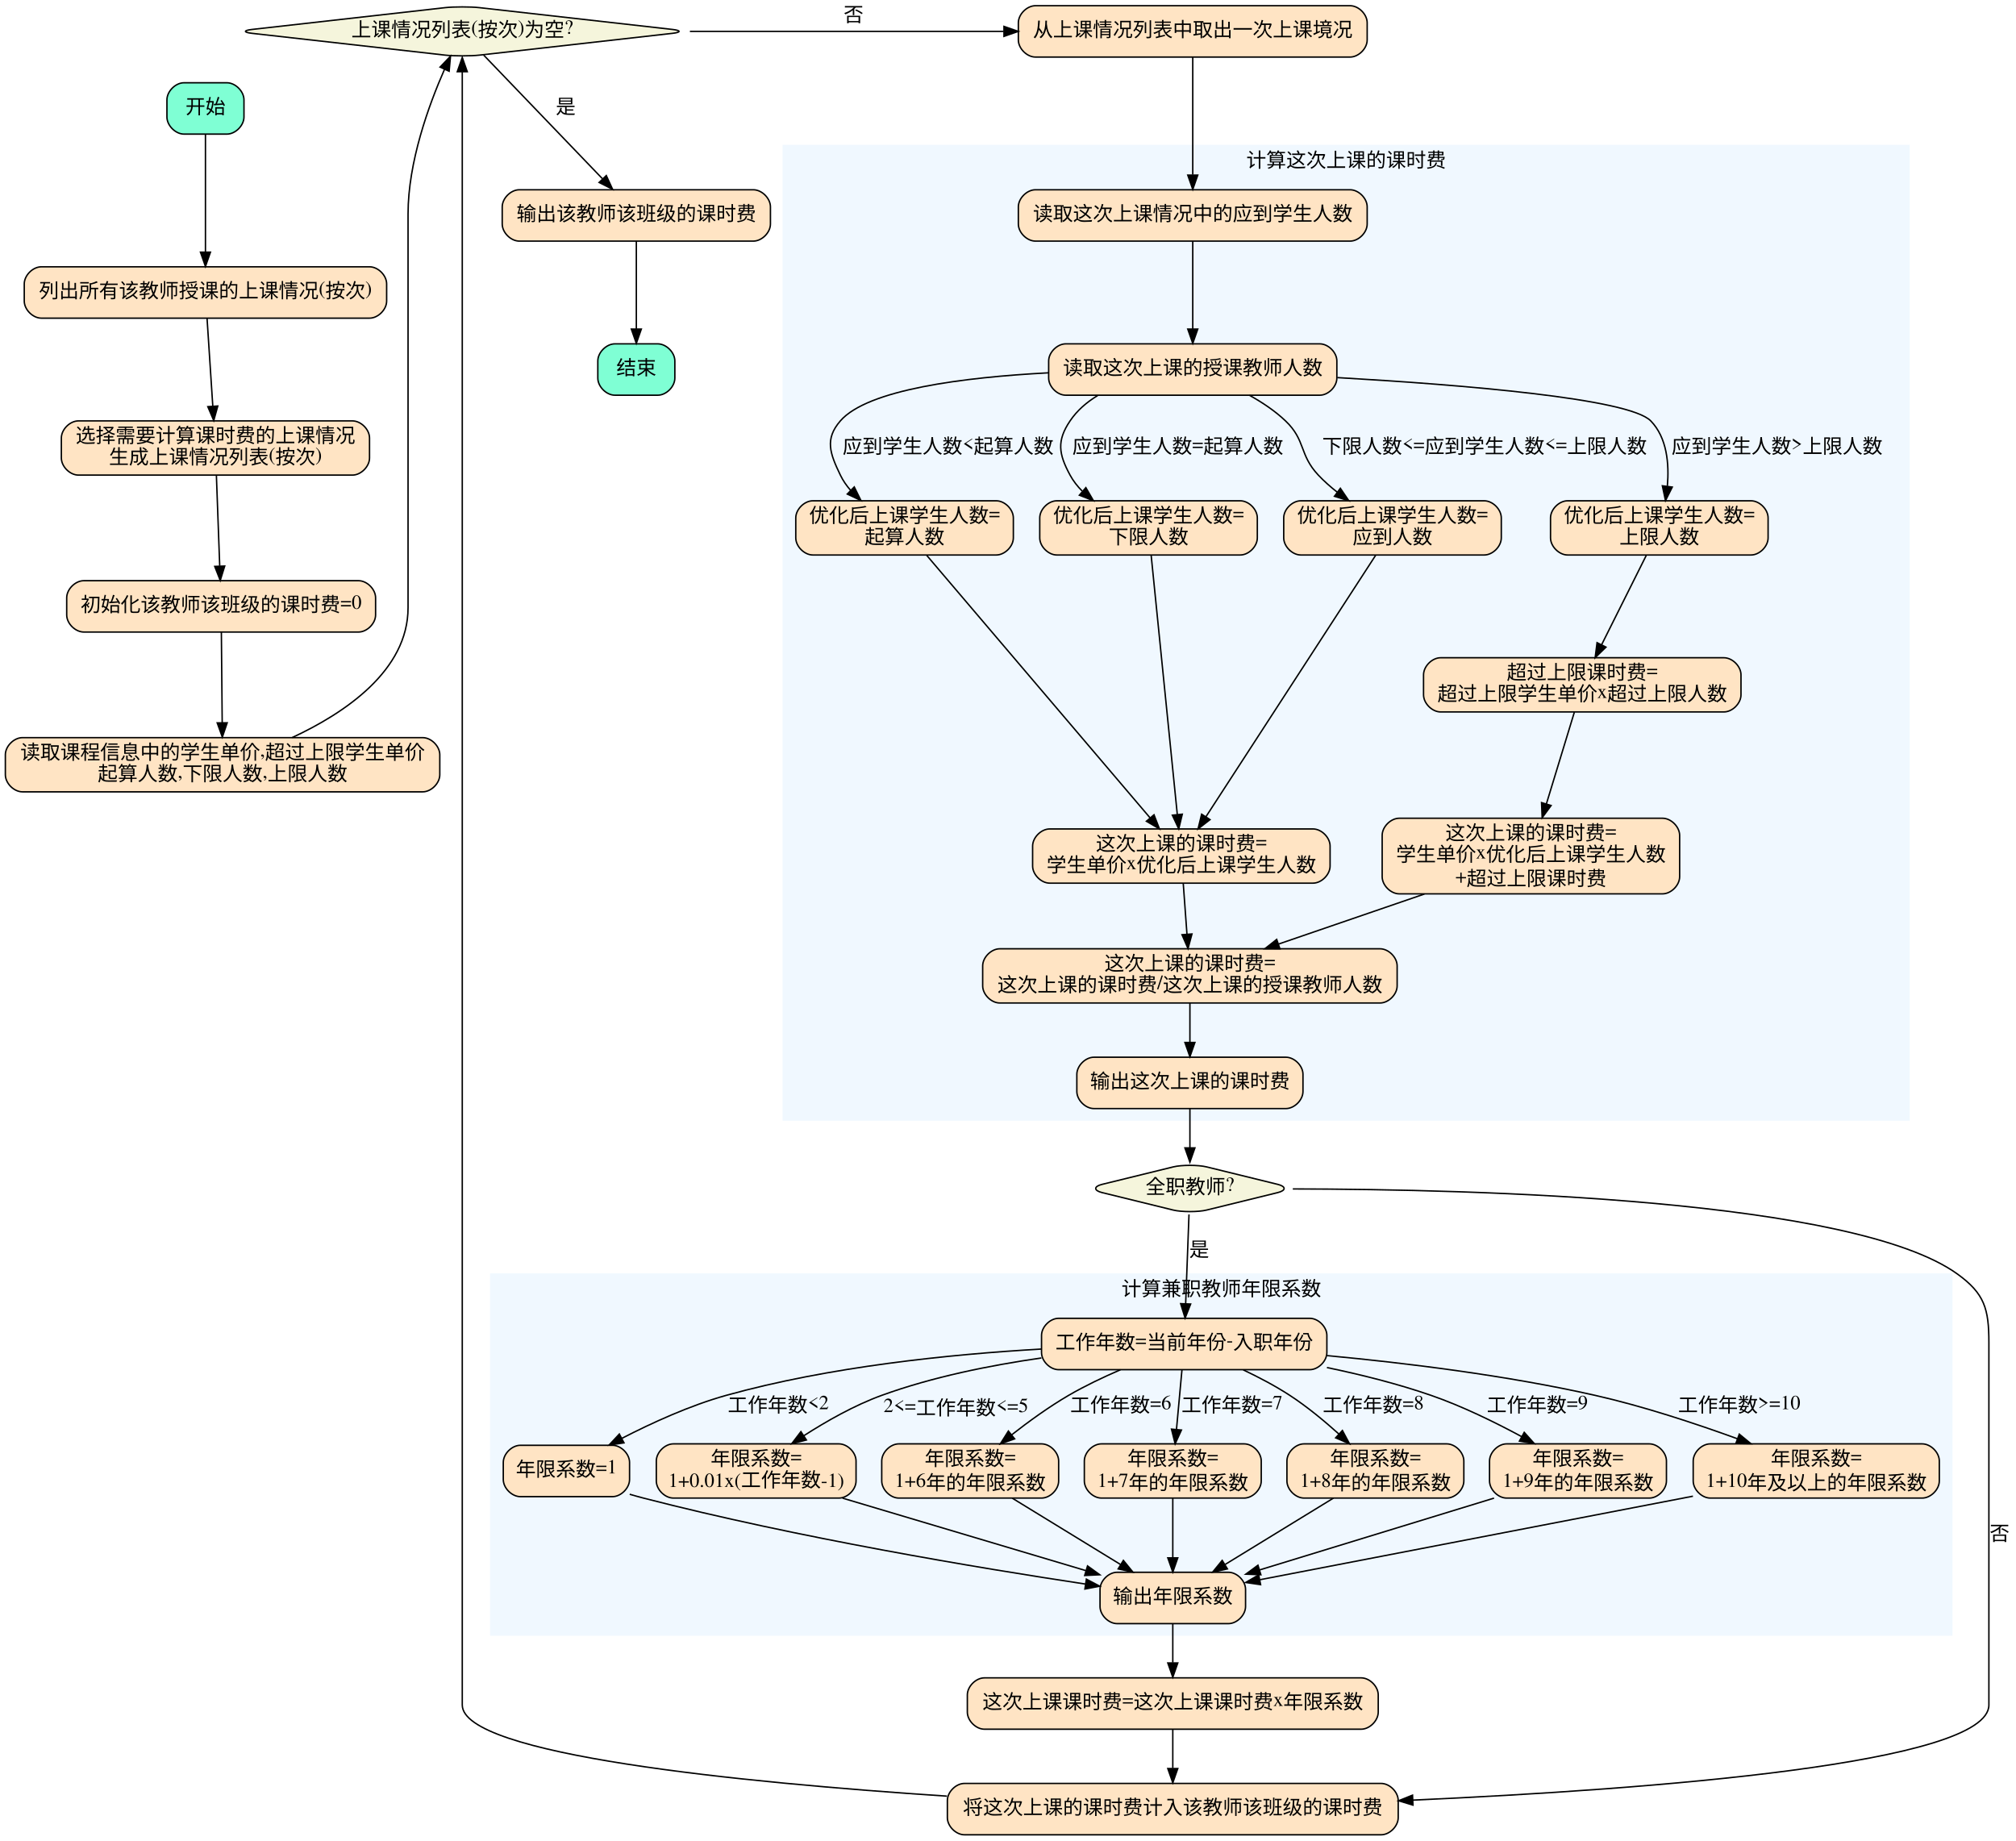
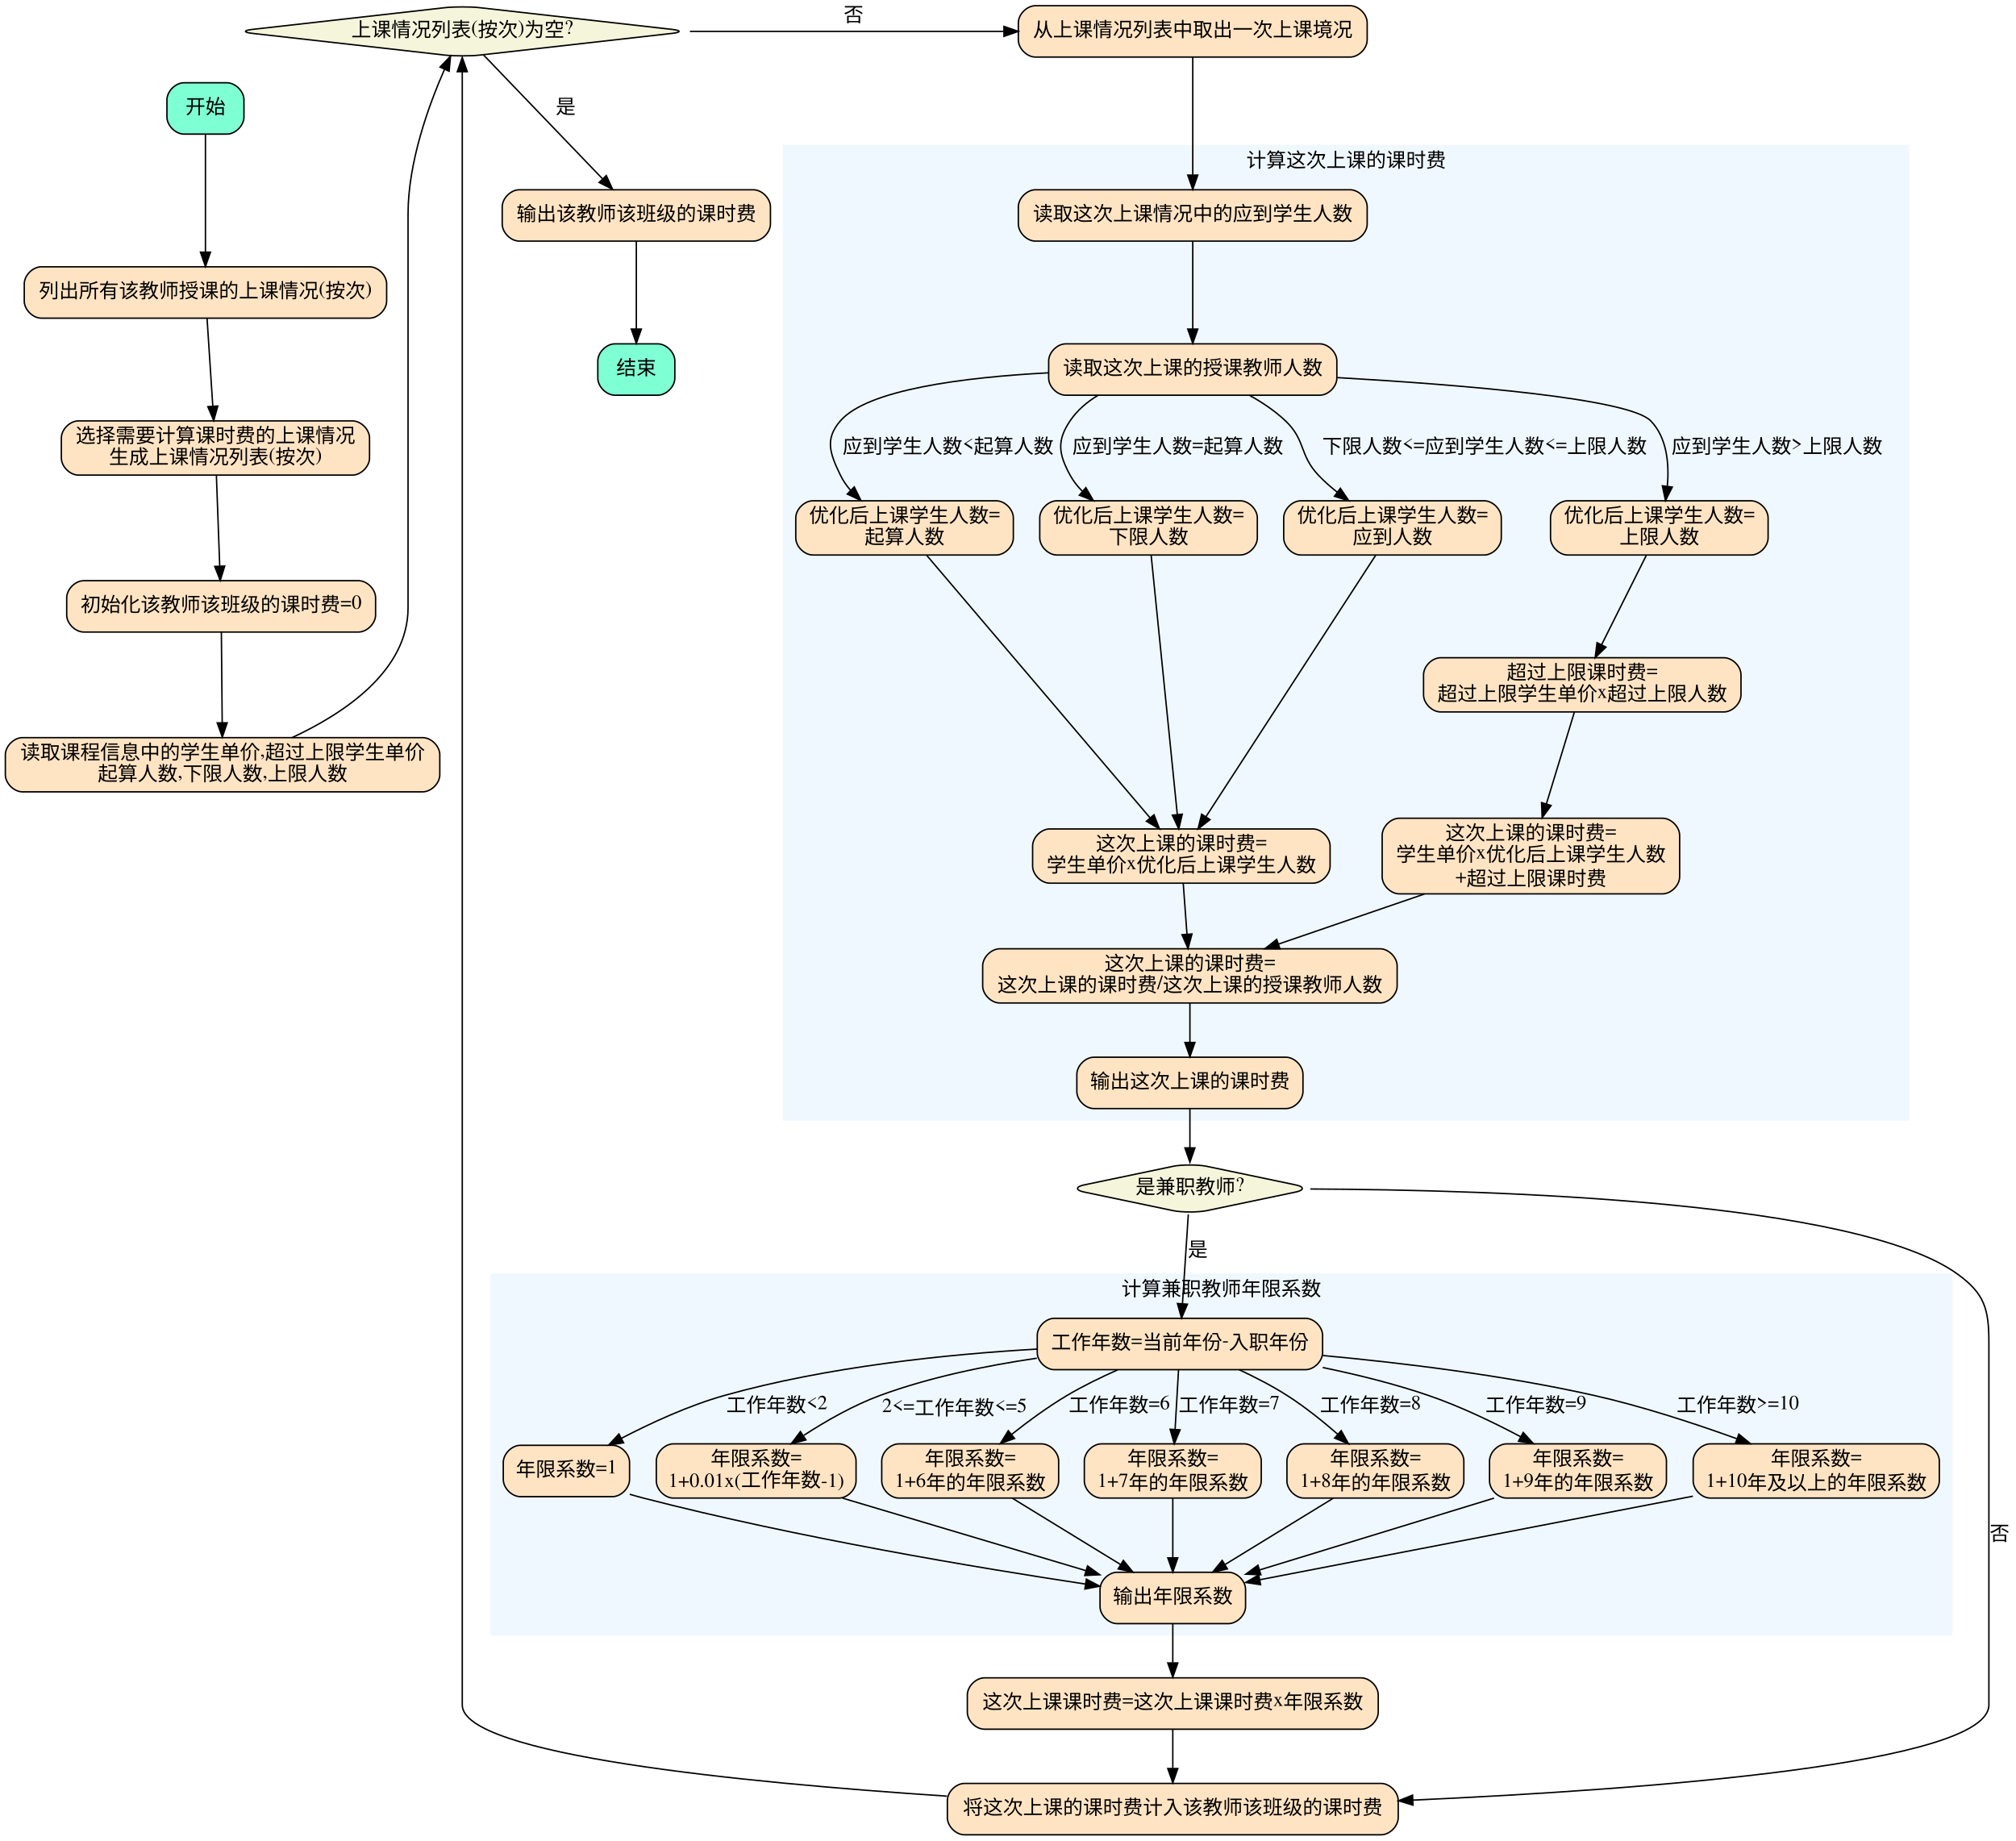
<svg xmlns="http://www.w3.org/2000/svg" width="1413pt" height="1290pt" viewBox="0.00 0.00 1413.00 1290.00">
  <g id="graph0" class="graph" transform="scale(1 1) rotate(0) translate(4 1286)">
    <polygon fill="white" stroke="white" points="-4,5 -4,-1286 1410,-1286 1410,5 -4,5" />
    <g id="clust1" class="cluster">
      <polygon fill="aliceblue" stroke="aliceblue" points="545,-501 545,-1184 1334,-1184 1334,-501 545,-501" />
      <text text-anchor="middle" x="939.5" y="-1168.8" font-family="Times,serif" font-size="14.00">计算这次上课的课时费</text>
    </g>
    <g id="clust4" class="cluster">
      <polygon fill="aliceblue" stroke="aliceblue" points="340,-140 340,-393 1364,-393 1364,-140 340,-140" />
      <text text-anchor="middle" x="852" y="-377.8" font-family="Times,serif" font-size="14.00">计算兼职教师年限系数</text>
    </g>
    <g id="node1" class="node">
      <path fill="aquamarine" stroke="black" d="M155,-1228C155,-1228 125,-1228 125,-1228 119,-1228 113,-1222 113,-1216 113,-1216 113,-1204 113,-1204 113,-1198 119,-1192 125,-1192 125,-1192 155,-1192 155,-1192 161,-1192 167,-1198 167,-1204 167,-1204 167,-1216 167,-1216 167,-1222 161,-1228 155,-1228" />
      <text text-anchor="middle" x="140" y="-1206.3" font-family="Times,serif" font-size="14.00">开始</text>
    </g>
    <g id="node3" class="node">
      <path fill="bisque" stroke="black" d="M255,-1099C255,-1099 25,-1099 25,-1099 19,-1099 13,-1093 13,-1087 13,-1087 13,-1075 13,-1075 13,-1069 19,-1063 25,-1063 25,-1063 255,-1063 255,-1063 261,-1063 267,-1069 267,-1075 267,-1075 267,-1087 267,-1087 267,-1093 261,-1099 255,-1099" />
      <text text-anchor="middle" x="140" y="-1077.3" font-family="Times,serif" font-size="14.00">列出所有该教师授课的上课情况(按次)</text>
    </g>
    <g id="edge28" class="edge">
      <path fill="none" stroke="black" d="M140,-1191.87C140,-1170.76 140,-1134.6 140,-1109.56" />
      <polygon fill="black" stroke="black" points="143.5,-1109.26 140,-1099.26 136.5,-1109.26 143.5,-1109.26" />
    </g>
    <g id="node2" class="node">
      <path fill="aquamarine" stroke="black" d="M457,-1045C457,-1045 427,-1045 427,-1045 421,-1045 415,-1039 415,-1033 415,-1033 415,-1021 415,-1021 415,-1015 421,-1009 427,-1009 427,-1009 457,-1009 457,-1009 463,-1009 469,-1015 469,-1021 469,-1021 469,-1033 469,-1033 469,-1039 463,-1045 457,-1045" />
      <text text-anchor="middle" x="442" y="-1023.3" font-family="Times,serif" font-size="14.00">结束</text>
    </g>
    <g id="node4" class="node">
      <path fill="bisque" stroke="black" d="M243,-991C243,-991 51,-991 51,-991 45,-991 39,-985 39,-979 39,-979 39,-965 39,-965 39,-959 45,-953 51,-953 51,-953 243,-953 243,-953 249,-953 255,-959 255,-965 255,-965 255,-979 255,-979 255,-985 249,-991 243,-991" />
      <text text-anchor="middle" x="147" y="-975.8" font-family="Times,serif" font-size="14.00">选择需要计算课时费的上课情况</text>
      <text text-anchor="middle" x="147" y="-960.8" font-family="Times,serif" font-size="14.00">生成上课情况列表(按次)</text>
    </g>
    <g id="edge29" class="edge">
      <path fill="none" stroke="black" d="M141.125,-1062.81C142.207,-1046.26 143.864,-1020.94 145.142,-1001.39" />
      <polygon fill="black" stroke="black" points="148.647,-1001.43 145.808,-991.223 141.662,-1000.97 148.647,-1001.43" />
    </g>
    <g id="node5" class="node">
      <path fill="bisque" stroke="black" d="M247.25,-879C247.25,-879 54.75,-879 54.75,-879 48.75,-879 42.75,-873 42.75,-867 42.75,-867 42.75,-855 42.75,-855 42.75,-849 48.75,-843 54.75,-843 54.75,-843 247.25,-843 247.25,-843 253.25,-843 259.25,-849 259.25,-855 259.25,-855 259.25,-867 259.25,-867 259.25,-873 253.25,-879 247.25,-879" />
      <text text-anchor="middle" x="151" y="-857.3" font-family="Times,serif" font-size="14.00">初始化该教师该班级的课时费=0</text>
    </g>
    <g id="edge30" class="edge">
      <path fill="none" stroke="black" d="M147.679,-952.51C148.314,-935.188 149.272,-909.081 149.996,-889.351" />
      <polygon fill="black" stroke="black" points="153.502,-889.263 150.371,-879.142 146.506,-889.007 153.502,-889.263" />
    </g>
    <g id="node6" class="node">
      <path fill="bisque" stroke="black" d="M292.25,-769C292.25,-769 11.75,-769 11.75,-769 5.75,-769 -0.25,-763 -0.25,-757 -0.25,-757 -0.25,-743 -0.25,-743 -0.25,-737 5.75,-731 11.75,-731 11.75,-731 292.25,-731 292.25,-731 298.25,-731 304.25,-737 304.25,-743 304.25,-743 304.25,-757 304.25,-757 304.25,-763 298.25,-769 292.25,-769" />
      <text text-anchor="middle" x="152" y="-753.8" font-family="Times,serif" font-size="14.00">读取课程信息中的学生单价,超过上限学生单价</text>
      <text text-anchor="middle" x="152" y="-738.8" font-family="Times,serif" font-size="14.00">起算人数,下限人数,上限人数</text>
    </g>
    <g id="edge31" class="edge">
      <path fill="none" stroke="black" d="M151.156,-842.969C151.312,-826.017 151.553,-799.691 151.738,-779.542" />
      <polygon fill="black" stroke="black" points="155.24,-779.399 151.831,-769.367 148.24,-779.335 155.24,-779.399" />
    </g>
    <g id="node11" class="node">
      <path fill="beige" stroke="black" d="M308.076,-1280.65C308.076,-1280.65 172.524,-1265.35 172.524,-1265.35 166.562,-1264.67 166.562,-1263.33 172.524,-1262.65 172.524,-1262.65 308.076,-1247.35 308.076,-1247.35 314.038,-1246.67 325.962,-1246.67 331.924,-1247.35 331.924,-1247.35 467.476,-1262.65 467.476,-1262.65 473.438,-1263.33 473.438,-1264.67 467.476,-1265.35 467.476,-1265.35 331.924,-1280.65 331.924,-1280.65 325.962,-1281.33 314.038,-1281.33 308.076,-1280.65" />
      <text text-anchor="middle" x="320" y="-1260.3" font-family="Times,serif" font-size="14.00">上课情况列表(按次)为空?</text>
    </g>
    <g id="edge32" class="edge">
      <path fill="none" stroke="black" d="M200.777,-769.036C237.665,-786.191 282,-815.968 282,-860 282,-1136 282,-1136 282,-1136 282,-1172.37 296.479,-1212.23 307.562,-1237.41" />
      <polygon fill="black" stroke="black" points="304.426,-1238.97 311.755,-1246.62 310.797,-1236.07 304.426,-1238.97" />
    </g>
    <g id="node7" class="node">
      <path fill="bisque" stroke="black" d="M942.25,-1282C942.25,-1282 721.75,-1282 721.75,-1282 715.75,-1282 709.75,-1276 709.75,-1270 709.75,-1270 709.75,-1258 709.75,-1258 709.75,-1252 715.75,-1246 721.75,-1246 721.75,-1246 942.25,-1246 942.25,-1246 948.25,-1246 954.25,-1252 954.25,-1258 954.25,-1258 954.25,-1270 954.25,-1270 954.25,-1276 948.25,-1282 942.25,-1282" />
      <text text-anchor="middle" x="832" y="-1260.3" font-family="Times,serif" font-size="14.00">从上课情况列表中取出一次上课境况</text>
    </g>
    <g id="node13" class="node">
      <path fill="bisque" stroke="black" d="M942.25,-1153C942.25,-1153 721.75,-1153 721.75,-1153 715.75,-1153 709.75,-1147 709.75,-1141 709.75,-1141 709.75,-1129 709.75,-1129 709.75,-1123 715.75,-1117 721.75,-1117 721.75,-1117 942.25,-1117 942.25,-1117 948.25,-1117 954.25,-1123 954.25,-1129 954.25,-1129 954.25,-1141 954.25,-1141 954.25,-1147 948.25,-1153 942.25,-1153" />
      <text text-anchor="middle" x="832" y="-1131.3" font-family="Times,serif" font-size="14.00">读取这次上课情况中的应到学生人数</text>
    </g>
    <g id="edge36" class="edge">
      <path fill="none" stroke="black" d="M832,-1245.87C832,-1224.76 832,-1188.6 832,-1163.56" />
      <polygon fill="black" stroke="black" points="835.5,-1163.26 832,-1153.26 828.5,-1163.26 835.5,-1163.26" />
    </g>
    <g id="node8" class="node">
      <path fill="bisque" stroke="black" d="M950,-110C950,-110 686,-110 686,-110 680,-110 674,-104 674,-98 674,-98 674,-86 674,-86 674,-80 680,-74 686,-74 686,-74 950,-74 950,-74 956,-74 962,-80 962,-86 962,-86 962,-98 962,-98 962,-104 956,-110 950,-110" />
      <text text-anchor="middle" x="818" y="-88.3" font-family="Times,serif" font-size="14.00">这次上课课时费=这次上课课时费x年限系数</text>
    </g>
    <g id="node9" class="node">
      <path fill="bisque" stroke="black" d="M964,-36C964,-36 672,-36 672,-36 666,-36 660,-30 660,-24 660,-24 660,-12 660,-12 660,-6 666,-0 672,-0 672,-0 964,-0 964,-0 970,-0 976,-6 976,-12 976,-12 976,-24 976,-24 976,-30 970,-36 964,-36" />
      <text text-anchor="middle" x="818" y="-14.3" font-family="Times,serif" font-size="14.00">将这次上课的课时费计入该教师该班级的课时费</text>
    </g>
    <g id="edge41" class="edge">
      <path fill="none" stroke="black" d="M818,-73.937C818,-65.807 818,-55.876 818,-46.705" />
      <polygon fill="black" stroke="black" points="821.5,-46.441 818,-36.441 814.5,-46.441 821.5,-46.441" />
    </g>
    <g id="edge42" class="edge">
      <path fill="none" stroke="black" d="M659.745,-27.085C513.924,-36.728 320,-56.112 320,-91 320,-1136 320,-1136 320,-1136 320,-1170.34 320,-1209.9 320,-1235.63" />
      <polygon fill="black" stroke="black" points="316.5,-1235.74 320,-1245.74 323.5,-1235.74 316.5,-1235.74" />
    </g>
    <g id="node10" class="node">
      <path fill="bisque" stroke="black" d="M524,-1153C524,-1153 360,-1153 360,-1153 354,-1153 348,-1147 348,-1141 348,-1141 348,-1129 348,-1129 348,-1123 354,-1117 360,-1117 360,-1117 524,-1117 524,-1117 530,-1117 536,-1123 536,-1129 536,-1129 536,-1141 536,-1141 536,-1147 530,-1153 524,-1153" />
      <text text-anchor="middle" x="442" y="-1131.3" font-family="Times,serif" font-size="14.00">输出该教师该班级的课时费</text>
    </g>
    <g id="edge34" class="edge">
      <path fill="none" stroke="black" d="M442,-1116.97C442,-1100.38 442,-1074.88 442,-1055.43" />
      <polygon fill="black" stroke="black" points="445.5,-1055.34 442,-1045.34 438.5,-1055.34 445.5,-1055.34" />
    </g>
    <g id="edge33" class="edge">
      <path fill="none" stroke="black" d="M334.96,-1247.43C355.718,-1225.82 393.484,-1186.5 418.154,-1160.82" />
      <polygon fill="black" stroke="black" points="420.952,-1162.96 425.356,-1153.33 415.904,-1158.11 420.952,-1162.96" />
      <text text-anchor="middle" x="392.5" y="-1206.3" font-family="Times,serif" font-size="14.00">是</text>
    </g>
    <g id="edge35" class="edge">
      <path fill="none" stroke="black" d="M479.544,-1264C550.169,-1264 632.267,-1264 699.45,-1264" />
      <polygon fill="black" stroke="black" points="699.675,-1267.5 709.675,-1264 699.675,-1260.5 699.675,-1267.5" />
      <text text-anchor="middle" x="594.25" y="-1270.8" font-family="Times,serif" font-size="14.00">否</text>
    </g>
    <g id="node12" class="node">
-       <path fill="beige" stroke="black" d="M818.346,-468.138C818.346,-468.138 768.355,-455.862 768.355,-455.862 762.528,-454.431 762.528,-451.569 768.355,-450.138 768.355,-450.138 818.346,-437.862 818.346,-437.862 824.173,-436.431 835.827,-436.431 841.654,-437.862 841.654,-437.862 891.645,-450.138 891.645,-450.138 897.472,-451.569 897.472,-454.431 891.645,-455.862 891.645,-455.862 841.654,-468.138 841.654,-468.138 835.827,-469.569 824.173,-469.569 818.346,-468.138" />
-       <text text-anchor="middle" x="830" y="-449.3" font-family="Times,serif" font-size="14.00">全职教师?</text>
+       <path fill="beige" stroke="black" d="M818.254,-468.544C818.254,-468.544 755.645,-455.456 755.645,-455.456 749.772,-454.228 749.772,-451.772 755.645,-450.544 755.645,-450.544 818.254,-437.456 818.254,-437.456 824.127,-436.228 835.873,-436.228 841.746,-437.456 841.746,-437.456 904.355,-450.544 904.355,-450.544 910.228,-451.772 910.228,-454.228 904.355,-455.456 904.355,-455.456 841.746,-468.544 841.746,-468.544 835.873,-469.772 824.127,-469.772 818.254,-468.544" />
+       <text text-anchor="middle" x="830" y="-449.3" font-family="Times,serif" font-size="14.00">是兼职教师?</text>
    </g>
    <g id="node24" class="node">
-       <path fill="bisque" stroke="black" d="M914,-362C914,-362 738,-362 738,-362 732,-362 726,-356 726,-350 726,-350 726,-338 726,-338 726,-332 732,-326 738,-326 738,-326 914,-326 914,-326 920,-326 926,-332 926,-338 926,-338 926,-350 926,-350 926,-356 920,-362 914,-362" />
-       <text text-anchor="middle" x="826" y="-340.3" font-family="Times,serif" font-size="14.00">工作年数=当前年份-入职年份</text>
+       <path fill="bisque" stroke="black" d="M911,-362C911,-362 735,-362 735,-362 729,-362 723,-356 723,-350 723,-350 723,-338 723,-338 723,-332 729,-326 735,-326 735,-326 911,-326 911,-326 917,-326 923,-332 923,-338 923,-338 923,-350 923,-350 923,-356 917,-362 911,-362" />
+       <text text-anchor="middle" x="823" y="-340.3" font-family="Times,serif" font-size="14.00">工作年数=当前年份-入职年份</text>
    </g>
    <g id="edge38" class="edge">
-       <path fill="none" stroke="black" d="M829.357,-434.809C828.728,-417.961 827.758,-392.018 827.022,-372.339" />
-       <polygon fill="black" stroke="black" points="830.512,-372.011 826.641,-362.149 823.517,-372.273 830.512,-372.011" />
-       <text text-anchor="middle" x="836.5" y="-405.3" font-family="Times,serif" font-size="14.00">是</text>
+       <path fill="none" stroke="black" d="M828.875,-434.809C827.773,-417.961 826.076,-392.018 824.789,-372.339" />
+       <polygon fill="black" stroke="black" points="828.267,-371.899 824.122,-362.149 821.282,-372.356 828.267,-371.899" />
+       <text text-anchor="middle" x="835.5" y="-405.3" font-family="Times,serif" font-size="14.00">是</text>
    </g>
    <g id="edge39" class="edge">
-       <path fill="none" stroke="black" d="M902.112,-452.677C1031.22,-452.519 1295.19,-445.547 1368,-393 1387.03,-379.267 1390,-368.467 1390,-345 1390,-345 1390,-345 1390,-91 1390,-49.937 1154.95,-31.933 986.198,-24.299" />
+       <path fill="none" stroke="black" d="M914.392,-452.642C1047.27,-452.047 1297.43,-443.932 1368,-393 1387.03,-379.267 1390,-368.467 1390,-345 1390,-345 1390,-345 1390,-91 1390,-49.937 1154.95,-31.933 986.198,-24.299" />
      <polygon fill="black" stroke="black" points="986.34,-20.801 976.195,-23.855 986.03,-27.795 986.34,-20.801" />
      <text text-anchor="middle" x="1397.5" y="-206.3" font-family="Times,serif" font-size="14.00">否</text>
    </g>
    <g id="node14" class="node">
      <path fill="bisque" stroke="black" d="M921,-1045C921,-1045 743,-1045 743,-1045 737,-1045 731,-1039 731,-1033 731,-1033 731,-1021 731,-1021 731,-1015 737,-1009 743,-1009 743,-1009 921,-1009 921,-1009 927,-1009 933,-1015 933,-1021 933,-1021 933,-1033 933,-1033 933,-1039 927,-1045 921,-1045" />
      <text text-anchor="middle" x="832" y="-1023.3" font-family="Times,serif" font-size="14.00">读取这次上课的授课教师人数</text>
    </g>
    <g id="edge1" class="edge">
      <path fill="none" stroke="black" d="M832,-1116.97C832,-1100.38 832,-1074.88 832,-1055.43" />
      <polygon fill="black" stroke="black" points="835.5,-1055.34 832,-1045.34 828.5,-1055.34 835.5,-1055.34" />
    </g>
    <g id="node15" class="node">
      <path fill="bisque" stroke="black" d="M694.25,-935C694.25,-935 565.75,-935 565.75,-935 559.75,-935 553.75,-929 553.75,-923 553.75,-923 553.75,-909 553.75,-909 553.75,-903 559.75,-897 565.75,-897 565.75,-897 694.25,-897 694.25,-897 700.25,-897 706.25,-903 706.25,-909 706.25,-909 706.25,-923 706.25,-923 706.25,-929 700.25,-935 694.25,-935" />
      <text text-anchor="middle" x="630" y="-919.8" font-family="Times,serif" font-size="14.00">优化后上课学生人数=</text>
      <text text-anchor="middle" x="630" y="-904.8" font-family="Times,serif" font-size="14.00">起算人数</text>
    </g>
    <g id="edge2" class="edge">
      <path fill="none" stroke="black" d="M730.803,-1024.69C671.307,-1021.54 604.096,-1012.99 585,-991 573.927,-978.247 577.684,-968.222 585,-953 586.853,-949.145 589.342,-945.574 592.203,-942.299" />
      <polygon fill="black" stroke="black" points="594.747,-944.705 599.429,-935.201 589.842,-939.711 594.747,-944.705" />
      <text text-anchor="middle" x="660.5" y="-968.3" font-family="Times,serif" font-size="14.00">应到学生人数&lt;起算人数</text>
    </g>
    <g id="node16" class="node">
      <path fill="bisque" stroke="black" d="M865.25,-935C865.25,-935 736.75,-935 736.75,-935 730.75,-935 724.75,-929 724.75,-923 724.75,-923 724.75,-909 724.75,-909 724.75,-903 730.75,-897 736.75,-897 736.75,-897 865.25,-897 865.25,-897 871.25,-897 877.25,-903 877.25,-909 877.25,-909 877.25,-923 877.25,-923 877.25,-929 871.25,-935 865.25,-935" />
      <text text-anchor="middle" x="801" y="-919.8" font-family="Times,serif" font-size="14.00">优化后上课学生人数=</text>
      <text text-anchor="middle" x="801" y="-904.8" font-family="Times,serif" font-size="14.00">下限人数</text>
    </g>
    <g id="edge3" class="edge">
      <path fill="none" stroke="black" d="M765.355,-1008.76C757.74,-1004.17 750.948,-998.356 746,-991 736.574,-976.987 737.968,-967.857 746,-953 748.228,-948.879 751.155,-945.154 754.5,-941.805" />
      <polygon fill="black" stroke="black" points="757.059,-944.222 762.382,-935.062 752.508,-938.903 757.059,-944.222" />
      <text text-anchor="middle" x="821.5" y="-968.3" font-family="Times,serif" font-size="14.00">应到学生人数=起算人数</text>
    </g>
    <g id="node17" class="node">
      <path fill="bisque" stroke="black" d="M1036.25,-935C1036.25,-935 907.75,-935 907.75,-935 901.75,-935 895.75,-929 895.75,-923 895.75,-923 895.75,-909 895.75,-909 895.75,-903 901.75,-897 907.75,-897 907.75,-897 1036.25,-897 1036.25,-897 1042.25,-897 1048.25,-903 1048.25,-909 1048.25,-909 1048.25,-923 1048.25,-923 1048.25,-929 1042.25,-935 1036.25,-935" />
      <text text-anchor="middle" x="972" y="-919.8" font-family="Times,serif" font-size="14.00">优化后上课学生人数=</text>
      <text text-anchor="middle" x="972" y="-904.8" font-family="Times,serif" font-size="14.00">应到人数</text>
    </g>
    <g id="edge4" class="edge">
      <path fill="none" stroke="black" d="M871.728,-1008.95C880.664,-1003.98 889.662,-997.977 897,-991 911.306,-977.396 906.475,-967.38 920,-953 924,-948.747 928.582,-944.708 933.331,-940.977" />
      <polygon fill="black" stroke="black" points="935.447,-943.765 941.408,-935.006 931.286,-938.136 935.447,-943.765" />
      <text text-anchor="middle" x="1036.5" y="-968.3" font-family="Times,serif" font-size="14.00">下限人数&lt;=应到学生人数&lt;=上限人数</text>
    </g>
    <g id="node18" class="node">
      <path fill="bisque" stroke="black" d="M1223.25,-935C1223.25,-935 1094.75,-935 1094.75,-935 1088.75,-935 1082.75,-929 1082.75,-923 1082.75,-923 1082.75,-909 1082.75,-909 1082.75,-903 1088.75,-897 1094.75,-897 1094.75,-897 1223.25,-897 1223.25,-897 1229.25,-897 1235.25,-903 1235.25,-909 1235.25,-909 1235.25,-923 1235.25,-923 1235.25,-929 1229.25,-935 1223.25,-935" />
      <text text-anchor="middle" x="1159" y="-919.8" font-family="Times,serif" font-size="14.00">优化后上课学生人数=</text>
      <text text-anchor="middle" x="1159" y="-904.8" font-family="Times,serif" font-size="14.00">上限人数</text>
    </g>
    <g id="edge5" class="edge">
      <path fill="none" stroke="black" d="M933.274,-1021.35C1021.52,-1016.27 1137.73,-1006.7 1153,-991 1164.46,-979.214 1165.99,-960.8 1164.64,-945.29" />
      <polygon fill="black" stroke="black" points="1168.08,-944.603 1163.33,-935.133 1161.14,-945.498 1168.08,-944.603" />
      <text text-anchor="middle" x="1241.5" y="-968.3" font-family="Times,serif" font-size="14.00">应到学生人数&gt;上限人数</text>
    </g>
    <g id="node20" class="node">
      <path fill="bisque" stroke="black" d="M916.25,-705C916.25,-705 731.75,-705 731.75,-705 725.75,-705 719.75,-699 719.75,-693 719.75,-693 719.75,-679 719.75,-679 719.75,-673 725.75,-667 731.75,-667 731.75,-667 916.25,-667 916.25,-667 922.25,-667 928.25,-673 928.25,-679 928.25,-679 928.25,-693 928.25,-693 928.25,-699 922.25,-705 916.25,-705" />
      <text text-anchor="middle" x="824" y="-689.8" font-family="Times,serif" font-size="14.00">这次上课的课时费=</text>
      <text text-anchor="middle" x="824" y="-674.8" font-family="Times,serif" font-size="14.00">学生单价x优化后上课学生人数</text>
    </g>
    <g id="edge6" class="edge">
      <path fill="none" stroke="black" d="M645.548,-896.727C679.9,-856.355 762.352,-759.452 801.99,-712.867" />
      <polygon fill="black" stroke="black" points="804.833,-714.928 808.647,-705.043 799.501,-710.391 804.833,-714.928" />
    </g>
    <g id="edge7" class="edge">
      <path fill="none" stroke="black" d="M802.843,-896.727C806.849,-857.023 816.369,-762.647 821.153,-715.223" />
      <polygon fill="black" stroke="black" points="824.658,-715.344 822.18,-705.043 817.694,-714.642 824.658,-715.344" />
    </g>
    <g id="edge8" class="edge">
      <path fill="none" stroke="black" d="M960.139,-896.727C934.04,-856.522 871.551,-760.254 841.168,-713.448" />
      <polygon fill="black" stroke="black" points="844.093,-711.525 835.712,-705.043 838.221,-715.337 844.093,-711.525" />
    </g>
    <g id="node19" class="node">
      <path fill="bisque" stroke="black" d="M1204.25,-825C1204.25,-825 1005.75,-825 1005.75,-825 999.75,-825 993.75,-819 993.75,-813 993.75,-813 993.75,-799 993.75,-799 993.75,-793 999.75,-787 1005.75,-787 1005.75,-787 1204.25,-787 1204.25,-787 1210.25,-787 1216.25,-793 1216.25,-799 1216.25,-799 1216.25,-813 1216.25,-813 1216.25,-819 1210.25,-825 1204.25,-825" />
      <text text-anchor="middle" x="1105" y="-809.8" font-family="Times,serif" font-size="14.00">超过上限课时费=</text>
      <text text-anchor="middle" x="1105" y="-794.8" font-family="Times,serif" font-size="14.00">超过上限学生单价x超过上限人数</text>
    </g>
    <g id="edge10" class="edge">
      <path fill="none" stroke="black" d="M1149.84,-896.679C1141.25,-879.509 1128.31,-853.627 1118.54,-834.074" />
      <polygon fill="black" stroke="black" points="1121.63,-832.429 1114.03,-825.05 1115.37,-835.56 1121.63,-832.429" />
    </g>
    <g id="node21" class="node">
      <path fill="bisque" stroke="black" d="M1161.25,-712.5C1161.25,-712.5 976.75,-712.5 976.75,-712.5 970.75,-712.5 964.75,-706.5 964.75,-700.5 964.75,-700.5 964.75,-671.5 964.75,-671.5 964.75,-665.5 970.75,-659.5 976.75,-659.5 976.75,-659.5 1161.25,-659.5 1161.25,-659.5 1167.25,-659.5 1173.25,-665.5 1173.25,-671.5 1173.25,-671.5 1173.25,-700.5 1173.25,-700.5 1173.25,-706.5 1167.25,-712.5 1161.25,-712.5" />
      <text text-anchor="middle" x="1069" y="-697.3" font-family="Times,serif" font-size="14.00">这次上课的课时费=</text>
      <text text-anchor="middle" x="1069" y="-682.3" font-family="Times,serif" font-size="14.00">学生单价x优化后上课学生人数</text>
      <text text-anchor="middle" x="1069" y="-667.3" font-family="Times,serif" font-size="14.00">+超过上限课时费</text>
    </g>
    <g id="edge11" class="edge">
      <path fill="none" stroke="black" d="M1099.45,-786.821C1094.24,-769.743 1086.3,-743.716 1079.84,-722.519" />
      <polygon fill="black" stroke="black" points="1083.16,-721.411 1076.89,-712.867 1076.46,-723.453 1083.16,-721.411" />
    </g>
    <g id="node22" class="node">
      <path fill="bisque" stroke="black" d="M963.25,-621C963.25,-621 696.75,-621 696.75,-621 690.75,-621 684.75,-615 684.75,-609 684.75,-609 684.75,-595 684.75,-595 684.75,-589 690.75,-583 696.75,-583 696.75,-583 963.25,-583 963.25,-583 969.25,-583 975.25,-589 975.25,-595 975.25,-595 975.25,-609 975.25,-609 975.25,-615 969.25,-621 963.25,-621" />
      <text text-anchor="middle" x="830" y="-605.8" font-family="Times,serif" font-size="14.00">这次上课的课时费=</text>
      <text text-anchor="middle" x="830" y="-590.8" font-family="Times,serif" font-size="14.00">这次上课的课时费/这次上课的授课教师人数</text>
    </g>
    <g id="edge9" class="edge">
      <path fill="none" stroke="black" d="M825.332,-666.802C826.093,-656.398 827.064,-643.122 827.924,-631.377" />
      <polygon fill="black" stroke="black" points="831.433,-631.376 828.672,-621.148 824.452,-630.865 831.433,-631.376" />
    </g>
    <g id="edge12" class="edge">
      <path fill="none" stroke="black" d="M994.362,-659.392C961.469,-648.107 923.272,-635.001 891.983,-624.266" />
      <polygon fill="black" stroke="black" points="893.103,-620.95 882.508,-621.015 890.831,-627.571 893.103,-620.95" />
    </g>
    <g id="node23" class="node">
      <path fill="bisque" stroke="black" d="M897.25,-545C897.25,-545 762.75,-545 762.75,-545 756.75,-545 750.75,-539 750.75,-533 750.75,-533 750.75,-521 750.75,-521 750.75,-515 756.75,-509 762.75,-509 762.75,-509 897.25,-509 897.25,-509 903.25,-509 909.25,-515 909.25,-521 909.25,-521 909.25,-533 909.25,-533 909.25,-539 903.25,-545 897.25,-545" />
      <text text-anchor="middle" x="830" y="-523.3" font-family="Times,serif" font-size="14.00">输出这次上课的课时费</text>
    </g>
    <g id="edge13" class="edge">
      <path fill="none" stroke="black" d="M830,-582.955C830,-574.701 830,-564.738 830,-555.574" />
      <polygon fill="black" stroke="black" points="833.5,-555.335 830,-545.335 826.5,-555.335 833.5,-555.335" />
    </g>
    <g id="edge37" class="edge">
      <path fill="none" stroke="black" d="M830,-508.937C830,-500.807 830,-490.876 830,-481.705" />
      <polygon fill="black" stroke="black" points="833.5,-481.441 830,-471.441 826.5,-481.441 833.5,-481.441" />
    </g>
    <g id="node25" class="node">
      <path fill="bisque" stroke="black" d="M425.25,-273C425.25,-273 360.75,-273 360.75,-273 354.75,-273 348.75,-267 348.75,-261 348.75,-261 348.75,-249 348.75,-249 348.75,-243 354.75,-237 360.75,-237 360.75,-237 425.25,-237 425.25,-237 431.25,-237 437.25,-243 437.25,-249 437.25,-249 437.25,-261 437.25,-261 437.25,-267 431.25,-273 425.25,-273" />
      <text text-anchor="middle" x="393" y="-251.3" font-family="Times,serif" font-size="14.00">年限系数=1</text>
    </g>
    <g id="edge14" class="edge">
-       <path fill="none" stroke="black" d="M725.723,-340.442C661.607,-336.768 577.23,-328.118 505,-308 479.634,-300.935 452.827,-288.68 431.801,-277.84" />
-       <polygon fill="black" stroke="black" points="433.349,-274.7 422.87,-273.143 430.091,-280.895 433.349,-274.7" />
-       <text text-anchor="middle" x="541.5" y="-296.3" font-family="Times,serif" font-size="14.00">工作年数&lt;2</text>
+       <path fill="none" stroke="black" d="M722.965,-340.437C659.284,-336.758 575.61,-328.104 504,-308 478.835,-300.935 452.266,-288.68 431.434,-277.84" />
+       <polygon fill="black" stroke="black" points="433.059,-274.74 422.585,-273.143 429.776,-280.923 433.059,-274.74" />
+       <text text-anchor="middle" x="540.5" y="-296.3" font-family="Times,serif" font-size="14.00">工作年数&lt;2</text>
    </g>
    <g id="node26" class="node">
      <path fill="bisque" stroke="black" d="M584,-274C584,-274 468,-274 468,-274 462,-274 456,-268 456,-262 456,-262 456,-248 456,-248 456,-242 462,-236 468,-236 468,-236 584,-236 584,-236 590,-236 596,-242 596,-248 596,-248 596,-262 596,-262 596,-268 590,-274 584,-274" />
      <text text-anchor="middle" x="526" y="-258.8" font-family="Times,serif" font-size="14.00">年限系数=</text>
      <text text-anchor="middle" x="526" y="-243.8" font-family="Times,serif" font-size="14.00">1+0.01x(工作年数-1)</text>
    </g>
    <g id="edge15" class="edge">
-       <path fill="none" stroke="black" d="M725.901,-334.201C689.878,-329.035 649.41,-320.872 614,-308 594.862,-301.043 575.2,-289.875 559.329,-279.669" />
-       <polygon fill="black" stroke="black" points="561.204,-276.713 550.929,-274.131 557.351,-282.557 561.204,-276.713" />
-       <text text-anchor="middle" x="666" y="-296.3" font-family="Times,serif" font-size="14.00">2&lt;=工作年数&lt;=5</text>
+       <path fill="none" stroke="black" d="M722.748,-334.043C687.329,-328.869 647.696,-320.741 613,-308 594.221,-301.104 574.963,-290.078 559.356,-279.949" />
+       <polygon fill="black" stroke="black" points="560.882,-276.76 550.619,-274.128 557,-282.586 560.882,-276.76" />
+       <text text-anchor="middle" x="665" y="-296.3" font-family="Times,serif" font-size="14.00">2&lt;=工作年数&lt;=5</text>
    </g>
    <g id="node27" class="node">
      <path fill="bisque" stroke="black" d="M726,-274C726,-274 626,-274 626,-274 620,-274 614,-268 614,-262 614,-262 614,-248 614,-248 614,-242 620,-236 626,-236 626,-236 726,-236 726,-236 732,-236 738,-242 738,-248 738,-248 738,-262 738,-262 738,-268 732,-274 726,-274" />
      <text text-anchor="middle" x="676" y="-258.8" font-family="Times,serif" font-size="14.00">年限系数=</text>
      <text text-anchor="middle" x="676" y="-243.8" font-family="Times,serif" font-size="14.00">1+6年的年限系数</text>
    </g>
    <g id="edge16" class="edge">
-       <path fill="none" stroke="black" d="M781.347,-325.959C769.266,-320.748 756.388,-314.624 745,-308 731.199,-299.972 716.947,-289.631 705.004,-280.288" />
-       <polygon fill="black" stroke="black" points="707.14,-277.515 697.138,-274.019 702.777,-282.989 707.14,-277.515" />
-       <text text-anchor="middle" x="781.5" y="-296.3" font-family="Times,serif" font-size="14.00">工作年数=6</text>
+       <path fill="none" stroke="black" d="M779.439,-325.897C767.656,-320.685 755.099,-314.577 744,-308 730.625,-300.074 716.827,-289.943 705.184,-280.732" />
+       <polygon fill="black" stroke="black" points="707.105,-277.786 697.124,-274.233 702.711,-283.235 707.105,-277.786" />
+       <text text-anchor="middle" x="780.5" y="-296.3" font-family="Times,serif" font-size="14.00">工作年数=6</text>
    </g>
    <g id="node28" class="node">
      <path fill="bisque" stroke="black" d="M868,-274C868,-274 768,-274 768,-274 762,-274 756,-268 756,-262 756,-262 756,-248 756,-248 756,-242 762,-236 768,-236 768,-236 868,-236 868,-236 874,-236 880,-242 880,-248 880,-248 880,-262 880,-262 880,-268 874,-274 868,-274" />
      <text text-anchor="middle" x="818" y="-258.8" font-family="Times,serif" font-size="14.00">年限系数=</text>
      <text text-anchor="middle" x="818" y="-243.8" font-family="Times,serif" font-size="14.00">1+7年的年限系数</text>
    </g>
    <g id="edge17" class="edge">
-       <path fill="none" stroke="black" d="M824.419,-325.812C823.334,-314.011 821.869,-298.072 820.612,-284.404" />
-       <polygon fill="black" stroke="black" points="824.061,-283.689 819.66,-274.051 817.09,-284.33 824.061,-283.689" />
-       <text text-anchor="middle" x="859.5" y="-296.3" font-family="Times,serif" font-size="14.00">工作年数=7</text>
+       <path fill="none" stroke="black" d="M822.012,-325.812C821.334,-314.011 820.418,-298.072 819.632,-284.404" />
+       <polygon fill="black" stroke="black" points="823.106,-283.834 819.037,-274.051 816.117,-284.236 823.106,-283.834" />
+       <text text-anchor="middle" x="857.5" y="-296.3" font-family="Times,serif" font-size="14.00">工作年数=7</text>
    </g>
    <g id="node29" class="node">
      <path fill="bisque" stroke="black" d="M1010,-274C1010,-274 910,-274 910,-274 904,-274 898,-268 898,-262 898,-262 898,-248 898,-248 898,-242 904,-236 910,-236 910,-236 1010,-236 1010,-236 1016,-236 1022,-242 1022,-248 1022,-248 1022,-262 1022,-262 1022,-268 1016,-274 1010,-274" />
      <text text-anchor="middle" x="960" y="-258.8" font-family="Times,serif" font-size="14.00">年限系数=</text>
      <text text-anchor="middle" x="960" y="-243.8" font-family="Times,serif" font-size="14.00">1+8年的年限系数</text>
    </g>
    <g id="edge18" class="edge">
-       <path fill="none" stroke="black" d="M867.4,-325.847C878.325,-320.675 889.882,-314.599 900,-308 912.053,-300.139 924.252,-290.042 934.475,-280.841" />
-       <polygon fill="black" stroke="black" points="936.886,-283.378 941.873,-274.03 932.145,-278.229 936.886,-283.378" />
-       <text text-anchor="middle" x="958.5" y="-296.3" font-family="Times,serif" font-size="14.00">工作年数=8</text>
+       <path fill="none" stroke="black" d="M864.507,-325.98C875.695,-320.768 887.578,-314.64 898,-308 910.368,-300.12 922.959,-290.02 933.534,-280.821" />
+       <polygon fill="black" stroke="black" points="936.043,-283.273 941.191,-274.013 931.392,-278.042 936.043,-283.273" />
+       <text text-anchor="middle" x="956.5" y="-296.3" font-family="Times,serif" font-size="14.00">工作年数=8</text>
    </g>
    <g id="node30" class="node">
      <path fill="bisque" stroke="black" d="M1152,-274C1152,-274 1052,-274 1052,-274 1046,-274 1040,-268 1040,-262 1040,-262 1040,-248 1040,-248 1040,-242 1046,-236 1052,-236 1052,-236 1152,-236 1152,-236 1158,-236 1164,-242 1164,-248 1164,-248 1164,-262 1164,-262 1164,-268 1158,-274 1152,-274" />
      <text text-anchor="middle" x="1102" y="-258.8" font-family="Times,serif" font-size="14.00">年限系数=</text>
      <text text-anchor="middle" x="1102" y="-243.8" font-family="Times,serif" font-size="14.00">1+9年的年限系数</text>
    </g>
    <g id="edge19" class="edge">
-       <path fill="none" stroke="black" d="M926.031,-327.499C950.256,-322.454 975.837,-316.027 999,-308 1020.8,-300.447 1043.82,-289.167 1062.57,-279.042" />
-       <polygon fill="black" stroke="black" points="1064.32,-282.071 1071.4,-274.185 1060.95,-275.937 1064.32,-282.071" />
-       <text text-anchor="middle" x="1073.5" y="-296.3" font-family="Times,serif" font-size="14.00">工作年数=9</text>
+       <path fill="none" stroke="black" d="M923.109,-327.511C947.611,-322.455 973.527,-316.018 997,-308 1019.17,-300.428 1042.64,-289.146 1061.75,-279.024" />
+       <polygon fill="black" stroke="black" points="1063.62,-281.994 1070.76,-274.17 1060.3,-275.832 1063.62,-281.994" />
+       <text text-anchor="middle" x="1072.5" y="-296.3" font-family="Times,serif" font-size="14.00">工作年数=9</text>
    </g>
    <g id="node31" class="node">
      <path fill="bisque" stroke="black" d="M1343.25,-274C1343.25,-274 1194.75,-274 1194.75,-274 1188.75,-274 1182.75,-268 1182.75,-262 1182.75,-262 1182.75,-248 1182.75,-248 1182.75,-242 1188.75,-236 1194.75,-236 1194.75,-236 1343.25,-236 1343.25,-236 1349.25,-236 1355.25,-242 1355.25,-248 1355.25,-248 1355.25,-262 1355.25,-262 1355.25,-268 1349.25,-274 1343.25,-274" />
      <text text-anchor="middle" x="1269" y="-258.8" font-family="Times,serif" font-size="14.00">年限系数=</text>
      <text text-anchor="middle" x="1269" y="-243.8" font-family="Times,serif" font-size="14.00">1+10年及以上的年限系数</text>
    </g>
    <g id="edge20" class="edge">
-       <path fill="none" stroke="black" d="M926.152,-335.853C981.925,-330.621 1052.34,-321.937 1114,-308 1147.7,-300.381 1184.4,-288.25 1213.63,-277.62" />
-       <polygon fill="black" stroke="black" points="1215.06,-280.821 1223.24,-274.081 1212.64,-274.252 1215.06,-280.821" />
-       <text text-anchor="middle" x="1215" y="-296.3" font-family="Times,serif" font-size="14.00">工作年数&gt;=10</text>
+       <path fill="none" stroke="black" d="M923.167,-335.922C979.429,-330.7 1050.66,-322.002 1113,-308 1146.91,-300.384 1183.85,-288.252 1213.26,-277.622" />
+       <polygon fill="black" stroke="black" points="1214.75,-280.806 1222.93,-274.083 1212.34,-274.232 1214.75,-280.806" />
+       <text text-anchor="middle" x="1214" y="-296.3" font-family="Times,serif" font-size="14.00">工作年数&gt;=10</text>
    </g>
    <g id="node32" class="node">
      <path fill="bisque" stroke="black" d="M857,-184C857,-184 779,-184 779,-184 773,-184 767,-178 767,-172 767,-172 767,-160 767,-160 767,-154 773,-148 779,-148 779,-148 857,-148 857,-148 863,-148 869,-154 869,-160 869,-160 869,-172 869,-172 869,-178 863,-184 857,-184" />
      <text text-anchor="middle" x="818" y="-162.3" font-family="Times,serif" font-size="14.00">输出年限系数</text>
    </g>
    <g id="edge21" class="edge">
      <path fill="none" stroke="black" d="M437.352,-238.677C440.602,-237.72 443.843,-236.816 447,-236 554.685,-208.18 682.7,-186.914 756.726,-175.743" />
      <polygon fill="black" stroke="black" points="757.433,-179.177 766.805,-174.235 756.397,-172.254 757.433,-179.177" />
    </g>
    <g id="edge22" class="edge">
      <path fill="none" stroke="black" d="M586.503,-235.974C636.46,-221.089 707.039,-200.06 757.105,-185.143" />
      <polygon fill="black" stroke="black" points="758.248,-188.455 766.832,-182.245 756.249,-181.746 758.248,-188.455" />
    </g>
    <g id="edge23" class="edge">
      <path fill="none" stroke="black" d="M705.422,-235.974C727.465,-222.469 757.762,-203.907 781.374,-189.44" />
      <polygon fill="black" stroke="black" points="783.366,-192.324 790.065,-184.115 779.709,-186.355 783.366,-192.324" />
    </g>
    <g id="edge24" class="edge">
      <path fill="none" stroke="black" d="M818,-235.974C818,-223.956 818,-207.934 818,-194.357" />
      <polygon fill="black" stroke="black" points="821.5,-194.115 818,-184.115 814.5,-194.115 821.5,-194.115" />
    </g>
    <g id="edge25" class="edge">
      <path fill="none" stroke="black" d="M930.578,-235.974C908.535,-222.469 878.238,-203.907 854.626,-189.44" />
      <polygon fill="black" stroke="black" points="856.291,-186.355 845.935,-184.115 852.634,-192.324 856.291,-186.355" />
    </g>
    <g id="edge26" class="edge">
      <path fill="none" stroke="black" d="M1043.16,-235.974C995.123,-221.26 927.493,-200.542 878.91,-185.659" />
      <polygon fill="black" stroke="black" points="879.739,-182.253 869.153,-182.67 877.689,-188.946 879.739,-182.253" />
    </g>
    <g id="edge27" class="edge">
      <path fill="none" stroke="black" d="M1182.58,-237.328C1093.72,-220.188 957.598,-193.929 879.261,-178.817" />
      <polygon fill="black" stroke="black" points="879.55,-175.309 869.068,-176.851 878.224,-182.182 879.55,-175.309" />
    </g>
    <g id="edge40" class="edge">
      <path fill="none" stroke="black" d="M818,-147.937C818,-139.807 818,-129.876 818,-120.705" />
      <polygon fill="black" stroke="black" points="821.5,-120.441 818,-110.441 814.5,-120.441 821.5,-120.441" />
    </g>
  </g>
</svg>
